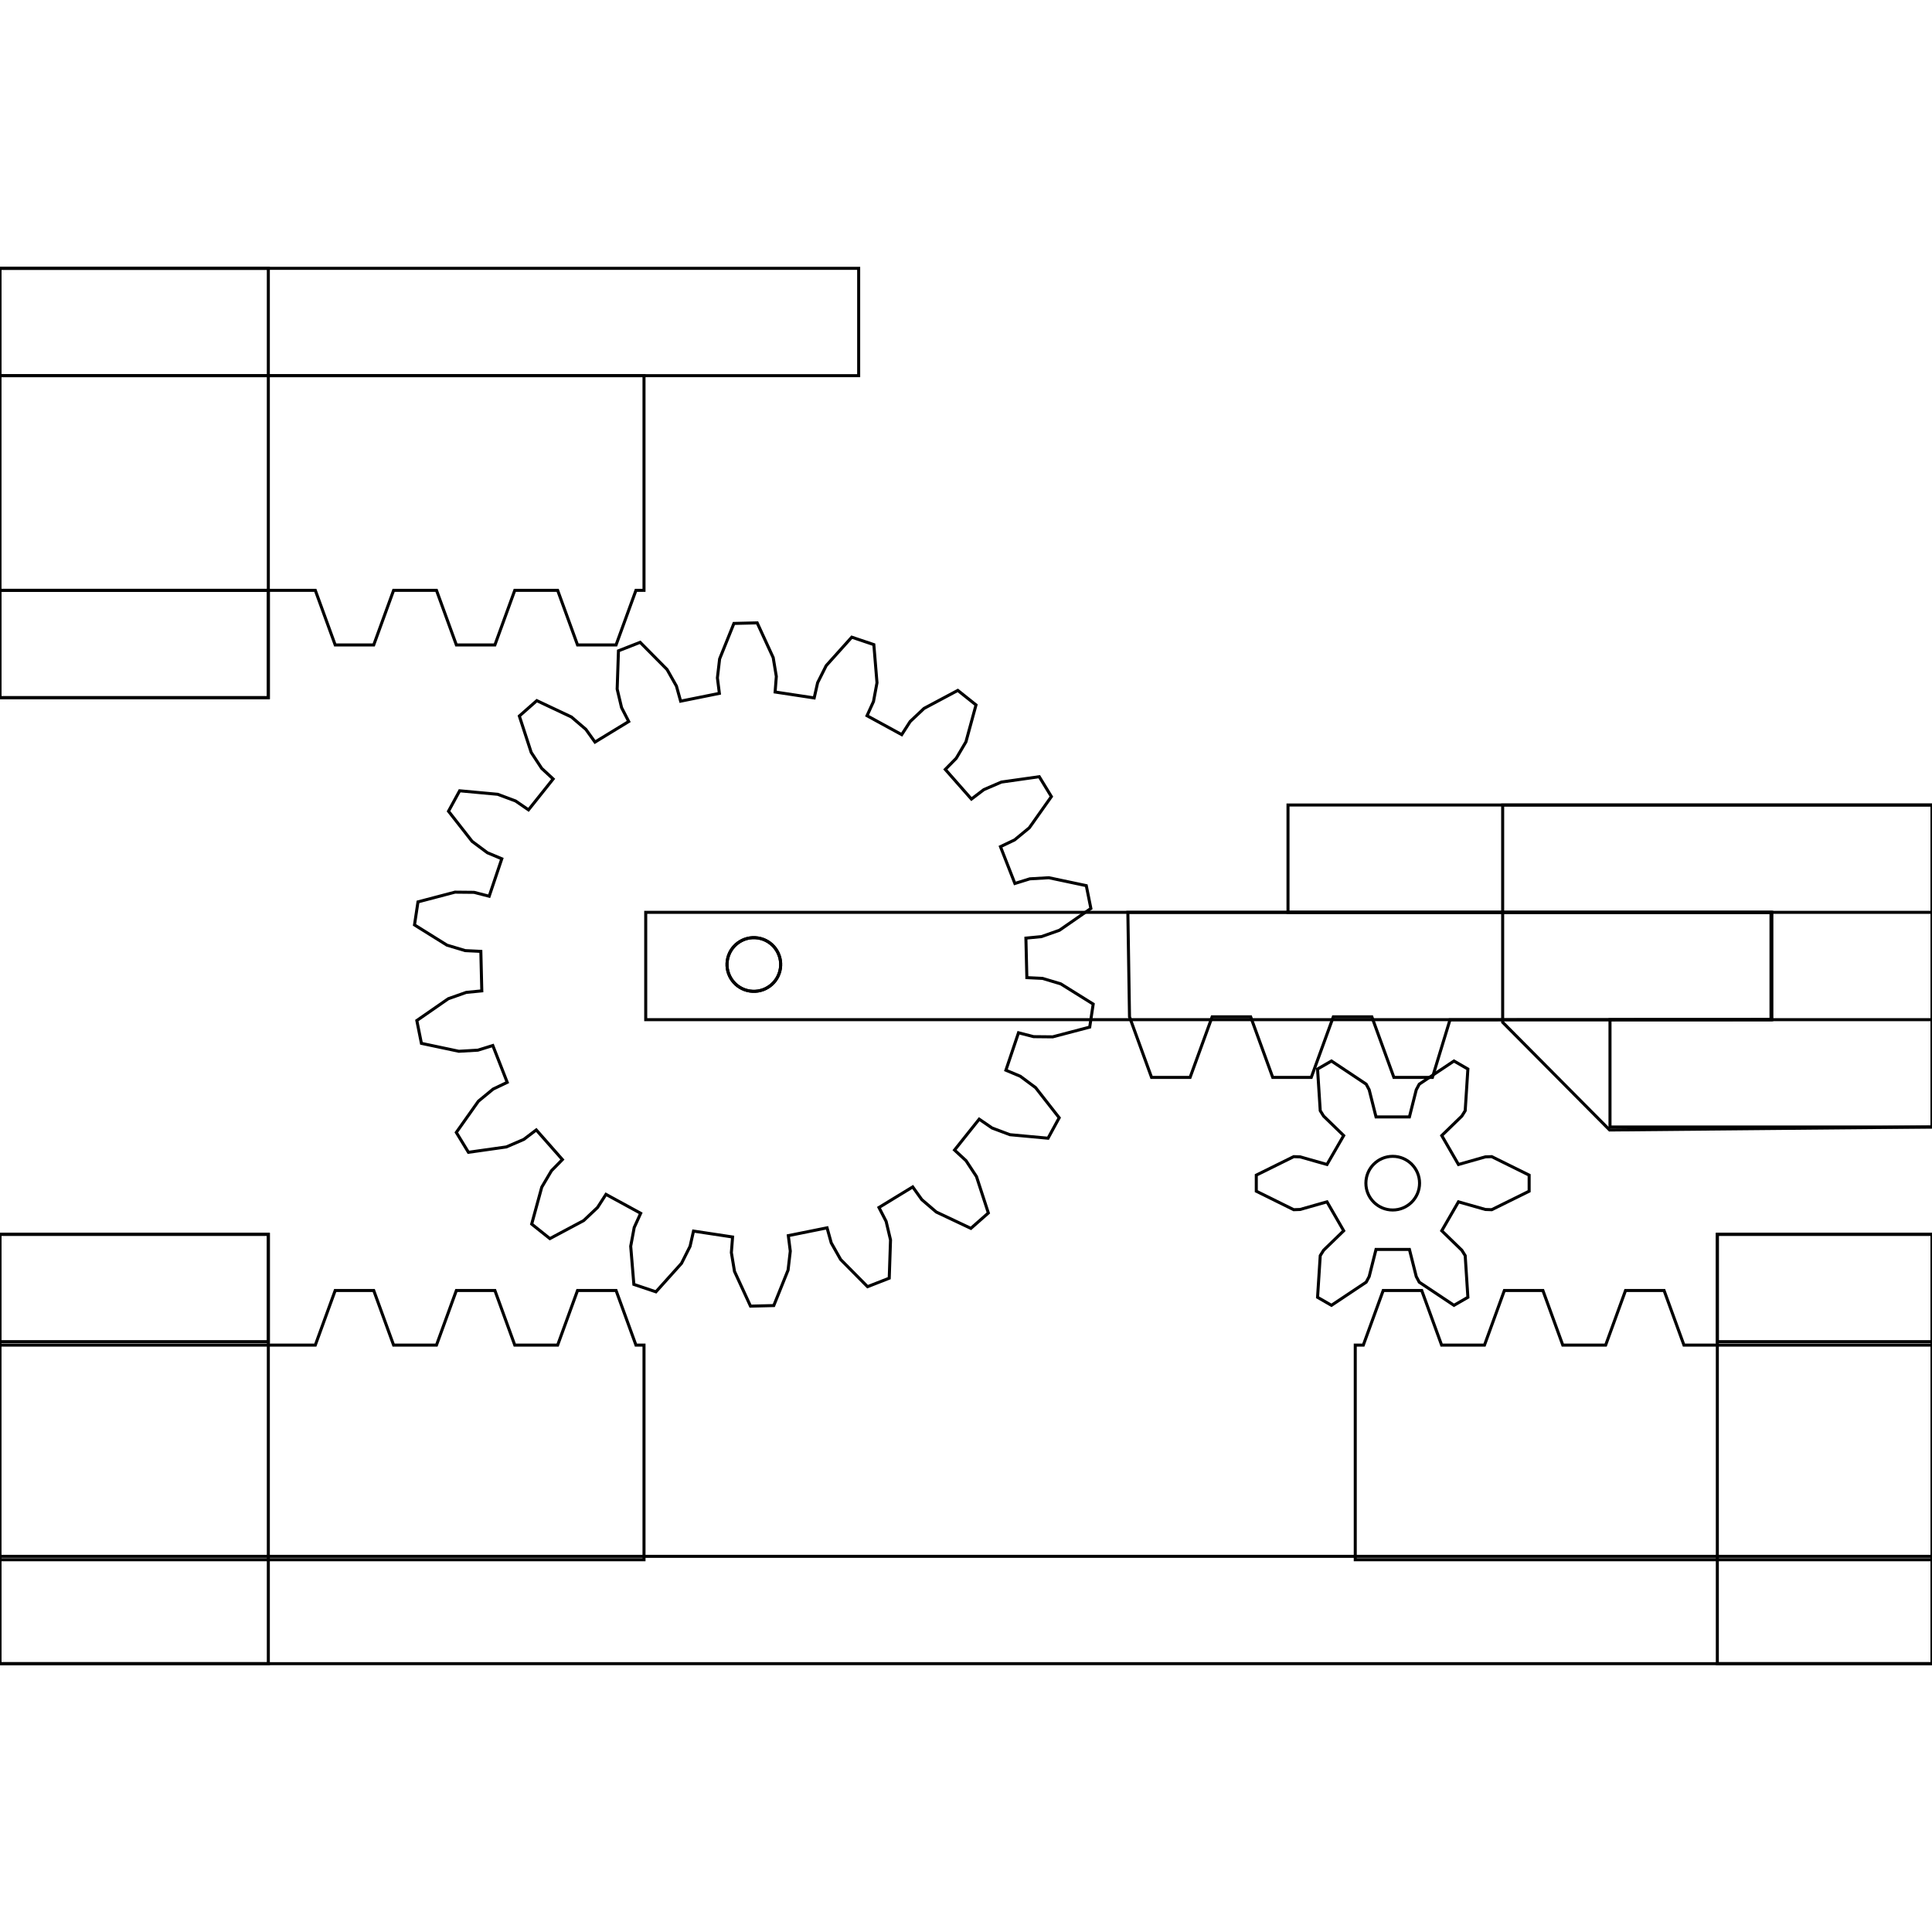
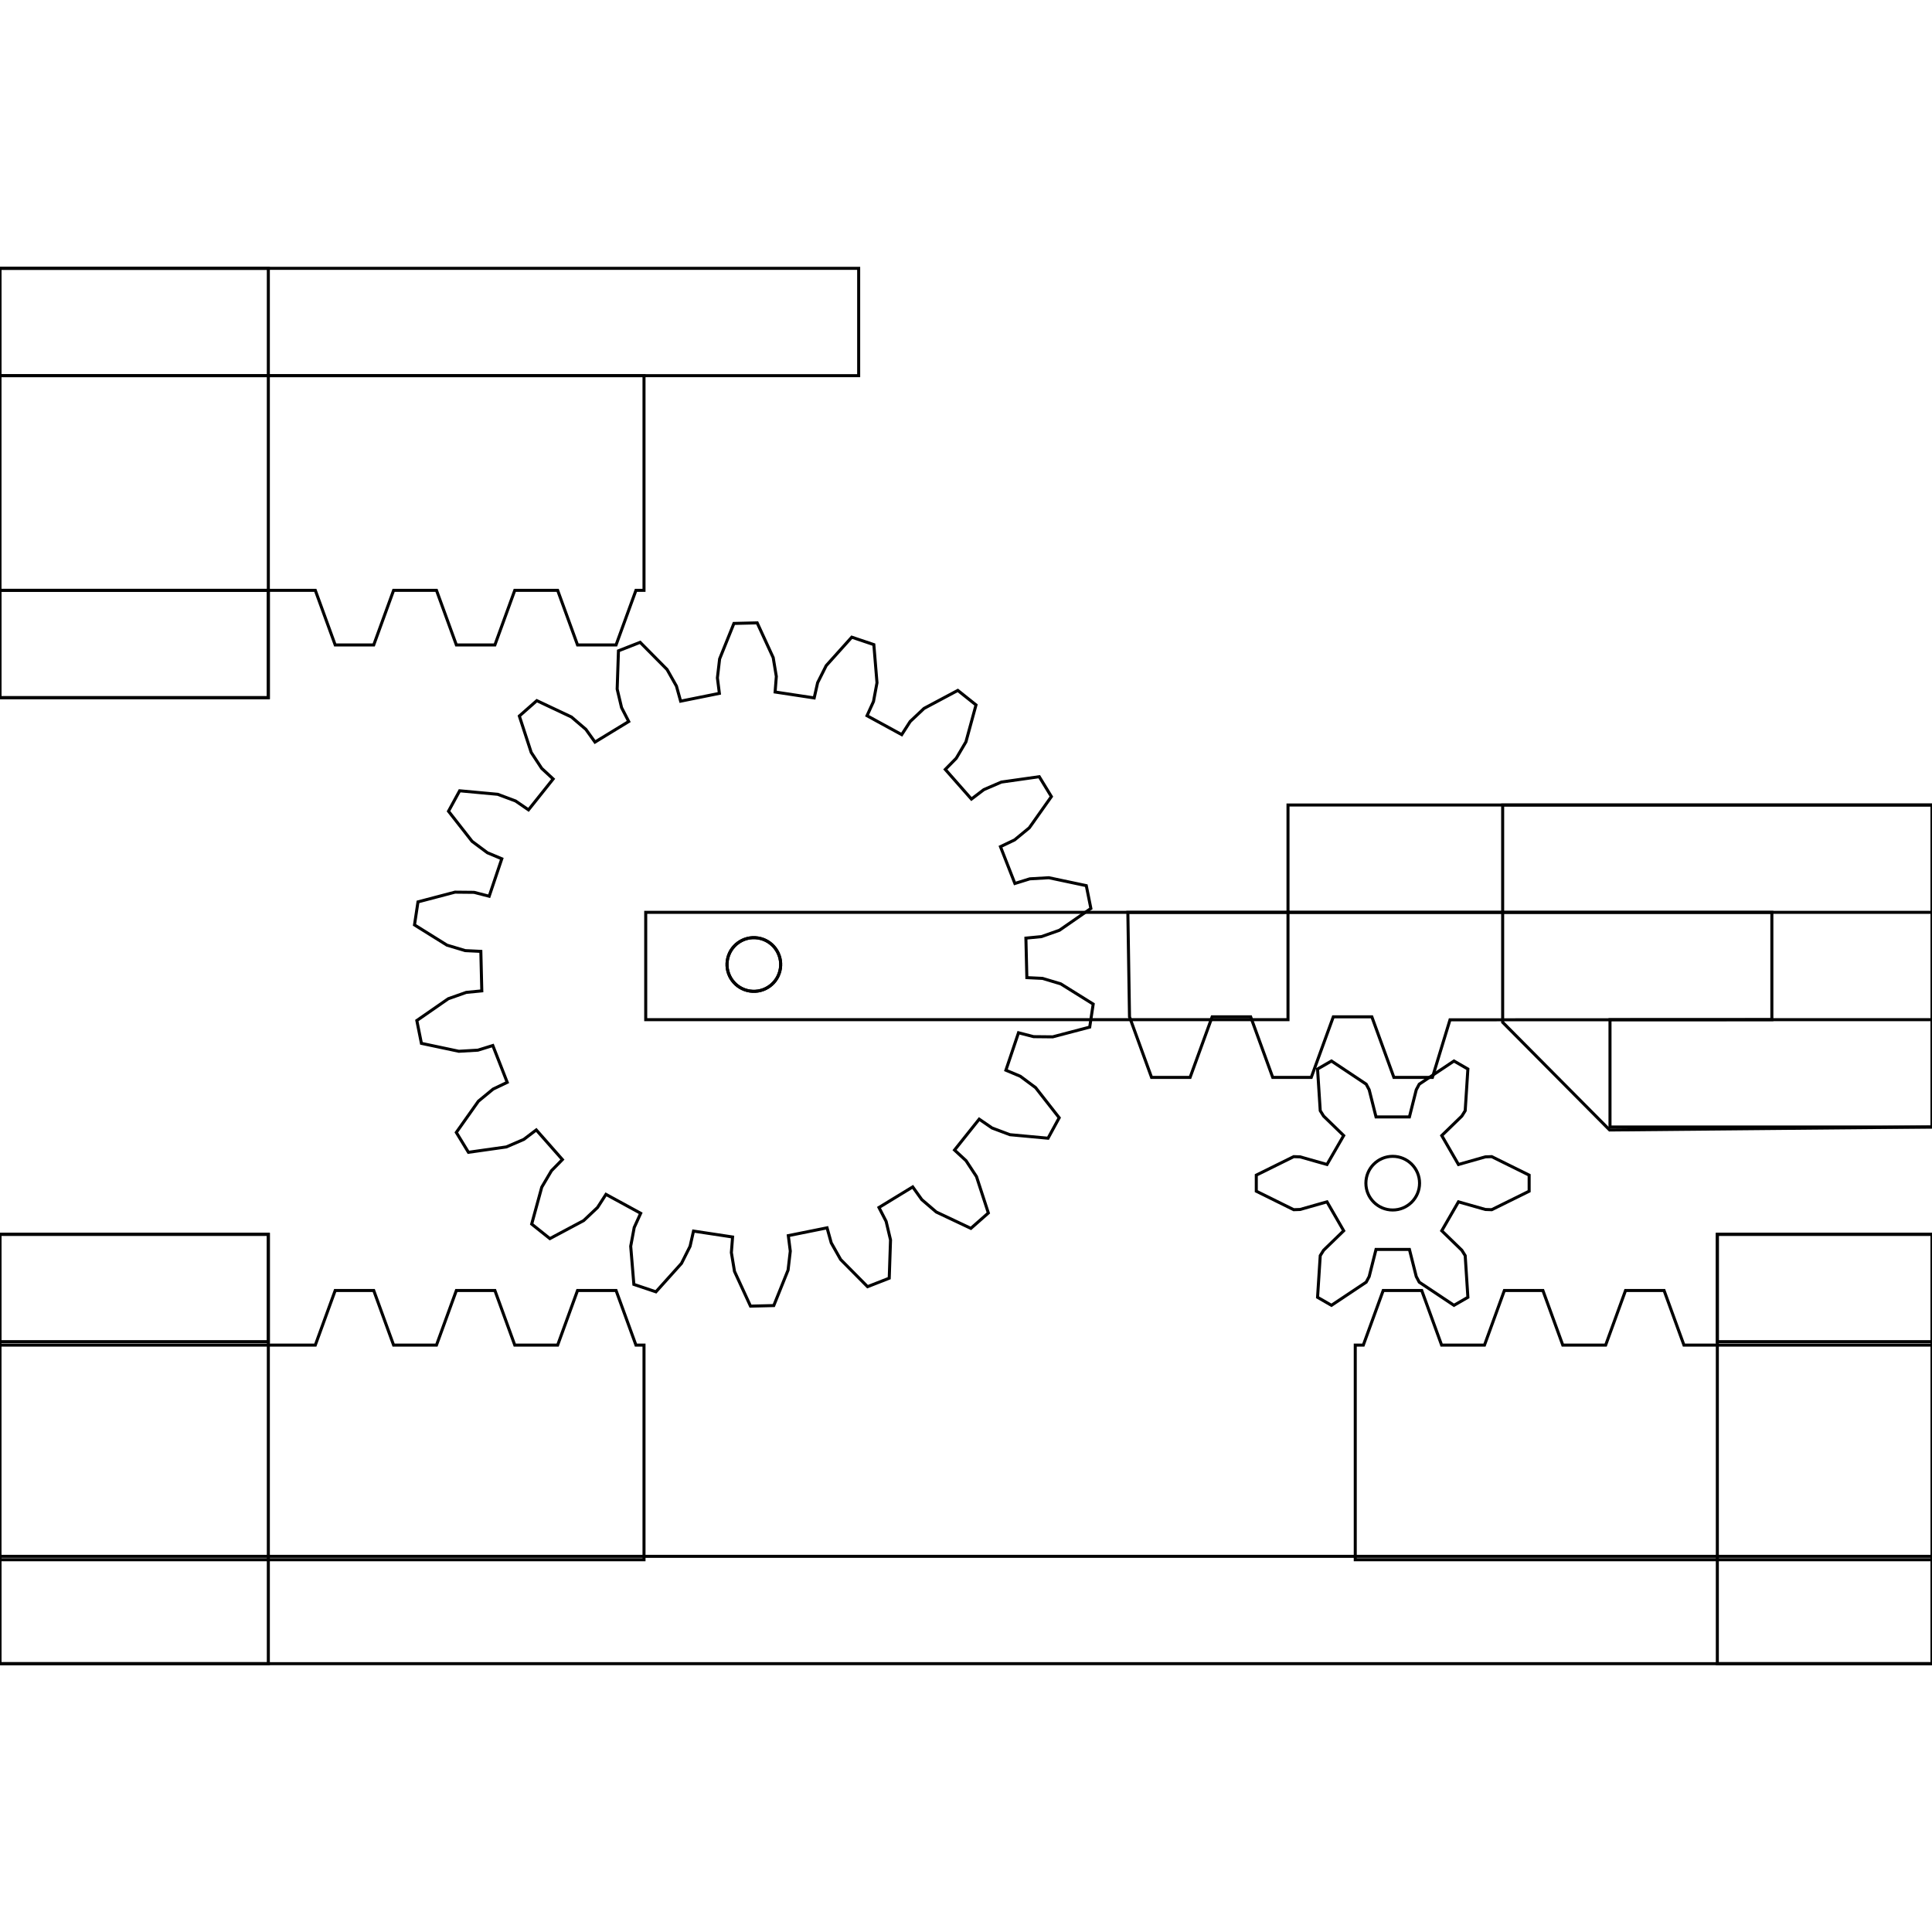
<svg xmlns="http://www.w3.org/2000/svg" width="180mm" height="180mm" viewBox="0 0 637.795 637.795" id="svg2" version="1.1">
  <defs id="defs4" />
  <g transform="translate(0,-414.5669)" id="layer1" style="display:inline">
    <g id="g4223" transform="translate(459.7679,805.1551)">
      <path id="path4225" style="fill:none;stroke:#000000;stroke-width:1" d="m 21.699,-6.162 8.887,-2.524 2.097,-0.071 12.354,6.107 0,5.301 -12.354,6.107 -2.097,-0.071 -8.887,-2.524 -5.513,9.549 6.629,6.434 1.11,1.78 0.888,13.752 -4.59,2.65 -11.466,-7.645 -0.987,-1.852 -2.258,-8.958 -11.026,0 -2.258,8.958 -0.987,1.852 -11.466,7.645 -4.59,-2.65 0.888,-13.752 1.11,-1.78 6.629,-6.434 -5.513,-9.549 -8.887,2.524 -2.097,0.071 -12.354,-6.107 0,-5.301 12.354,-6.107 2.097,0.071 8.887,2.524 5.513,-9.549 -6.629,-6.434 -1.11,-1.78 -0.888,-13.752 4.59,-2.65 11.466,7.645 0.987,1.852 2.258,8.958 11.026,0 2.258,-8.958 0.987,-1.852 11.466,-7.645 4.59,2.65 -0.888,13.752 -1.11,1.78 -6.629,6.434 z" />
      <circle id="path4227" style="fill:none;stroke:#000000;stroke-width:1" cx="0" cy="0" r="8.858" />
    </g>
    <g transform="translate(103.3752,607.4769)" id="g4251">
      <path style="fill:none;stroke:#000000;stroke-width:1" d="m -212.598,124.016 0,70.867 316.691,0 6.561,18.027 12.721,0 6.561,-18.027 14.158,0 6.561,18.027 12.721,0 6.561,-18.027 14.158,0 6.561,18.027 12.721,0 6.561,-18.027 2.662,0 0,-70.867 -425.195,0 z" transform="translate(-103.3752,-192.91)" id="path4253" />
    </g>
    <g id="g4623" transform="matrix(0.9887359,0.1496706,-0.1496706,0.9887359,248.8617,732.9689)">
      <path id="path4625" style="fill:none;stroke:#000000;stroke-width:1" d="m 89.759,-9.203 5.13,-0.526 6.233,0.882 11.599,5.004 0,7.687 -11.599,5.004 -6.233,0.882 -5.13,-0.526 -2.266,12.849 5.001,1.26 5.555,2.96 9.189,8.669 -2.629,7.223 -12.611,0.735 -6.159,-1.303 -4.641,-2.249 -6.524,11.299 4.268,2.895 4.208,4.682 5.669,11.289 -4.941,5.888 -12.102,-3.623 -5.341,-3.331 -3.592,-3.7 -9.995,8.386 3.021,4.18 2.353,5.839 1.466,12.547 -6.657,3.843 -10.133,-7.544 -3.88,-4.957 -2.11,-4.706 -12.26,4.462 1.409,4.961 0.214,6.291 -2.913,12.292 -7.57,1.335 L 8.847,101.122 6.896,95.137 6.524,89.993 l -13.047,0 -0.373,5.144 -1.951,5.985 -6.942,10.554 -7.57,-1.335 -2.913,-12.292 0.214,-6.291 1.409,-4.961 -12.26,-4.462 -2.11,4.706 -3.88,4.957 -10.133,7.544 -6.657,-3.843 1.466,-12.547 2.353,-5.839 3.021,-4.18 -9.995,-8.386 -3.592,3.7 -5.341,3.331 -12.102,3.623 -4.941,-5.888 5.669,-11.289 4.208,-4.682 4.268,-2.895 -6.524,-11.299 -4.641,2.249 -6.159,1.303 -12.611,-0.735 -2.629,-7.223 9.189,-8.669 5.555,-2.96 5.001,-1.26 -2.266,-12.849 -5.13,0.526 -6.233,-0.882 -11.599,-5.004 0,-7.687 11.599,-5.004 6.233,-0.882 5.13,0.526 2.266,-12.849 -5.001,-1.26 -5.555,-2.96 -9.189,-8.669 2.629,-7.223 12.611,-0.735 6.159,1.303 4.641,2.249 6.524,-11.299 -4.268,-2.895 -4.208,-4.682 -5.669,-11.289 4.941,-5.888 12.102,3.623 5.341,3.331 3.592,3.7 9.995,-8.386 -3.021,-4.18 -2.353,-5.839 -1.466,-12.547 6.657,-3.843 10.133,7.544 3.88,4.957 2.11,4.706 12.26,-4.462 -1.409,-4.961 -0.214,-6.291 2.913,-12.292 7.57,-1.335 6.942,10.554 1.951,5.985 0.373,5.144 13.047,0 0.373,-5.144 1.951,-5.985 6.942,-10.554 7.57,1.335 2.913,12.292 -0.214,6.291 -1.409,4.961 12.26,4.462 2.11,-4.706 3.88,-4.957 10.133,-7.544 6.657,3.843 -1.466,12.547 -2.353,5.839 -3.021,4.18 9.995,8.386 3.592,-3.7 5.341,-3.331 12.102,-3.623 4.941,5.888 -5.669,11.289 -4.208,4.682 -4.268,2.895 6.524,11.299 4.641,-2.249 6.159,-1.303 12.611,0.735 2.629,7.223 -9.189,8.669 -5.555,2.96 -5.001,1.26 z" />
      <circle id="path4627" style="fill:none;stroke:#000000;stroke-width:1" cx="0" cy="0" r="8.858" />
    </g>
    <g id="g5311" transform="matrix(1,0,0,-1,103.3752,860.5827)">
      <path id="path5313" transform="translate(-103.3752,-192.91)" d="m -212.598,124.016 0,70.867 316.691,0 6.561,18.027 12.721,0 6.561,-18.027 14.158,0 6.561,18.027 12.721,0 6.561,-18.027 14.158,0 6.561,18.027 12.721,0 6.561,-18.027 2.662,0 0,-70.867 -425.195,0 z" style="fill:none;stroke:#000000;stroke-width:1" />
    </g>
    <g transform="matrix(-1,0,0,-1,556.6249,860.5827)" id="g5315">
      <path style="fill:none;stroke:#000000;stroke-width:1" d="m -212.598,124.016 0,70.867 316.691,0 6.561,18.027 12.721,0 6.561,-18.027 14.158,0 6.561,18.027 12.721,0 6.561,-18.027 14.158,0 6.561,18.027 12.721,0 6.561,-18.027 2.662,0 0,-70.867 -425.195,0 z" transform="translate(-103.3752,-192.91)" id="path5317" />
    </g>
    <g style="display:inline" id="g4275" transform="translate(372.876,750.2407)">
-       <path id="path4277" style="fill:none;stroke:#000000;stroke-width:1" d="M 0,0 7.279,20 20,20 27.279,0 40,0 47.279,20 60,20 67.279,0 80,0 87.279,20 100,20 l 5.798,-19.012 106.256,-0.047 0,-35.433 -212.598,0 z" />
+       <path id="path4277" style="fill:none;stroke:#000000;stroke-width:1" d="m -0.545,-34.493 212.598,0 0,35.433 L 105.798,0.988 100,20 87.279,20 80,0 67.279,0 60,20 47.279,20 40,0 27.279,0 20,20 7.279,20 0,0 Z" />
    </g>
    <rect style="fill:none;fill-opacity:1;stroke:#000000;stroke-width:1;stroke-miterlimit:4;stroke-dasharray:none;stroke-dashoffset:0;stroke-opacity:1" id="rect5541" width="70.866" height="35.433" x="566.929" y="822.047" />
    <path style="fill:none;fill-opacity:1;stroke:#000000;stroke-width:1;stroke-miterlimit:4;stroke-dasharray:none;stroke-dashoffset:0;stroke-opacity:1" d="m 496.063,680.315 141.732,0 0,106.299 -106.421,0.988 -35.312,-35.555 z" id="rect5543" />
    <rect style="fill:none;fill-opacity:1;stroke:#000000;stroke-width:1;stroke-miterlimit:4;stroke-dasharray:none;stroke-dashoffset:0;stroke-opacity:1" id="rect5546" width="70.866" height="141.732" x="566.929" y="822.047" />
  </g>
  <g id="layer3" style="display:inline">
    <g id="g5350" transform="translate(36,0)">
-       <rect y="301.181" x="177.165" height="35.433" width="371.48" id="rect5327" style="fill:none;fill-opacity:1;stroke:#000000;stroke-width:1;stroke-miterlimit:4;stroke-dasharray:none;stroke-dashoffset:0;stroke-opacity:1" />
+       <rect y="301.181" x="177.165" height="35.433" width="212.031" id="rect5327" style="fill:none;fill-opacity:1;stroke:#000000;stroke-width:1;stroke-miterlimit:4;stroke-dasharray:none;stroke-dashoffset:0;stroke-opacity:1" />
      <circle r="8.858" cy="282.956" cx="258.119" style="display:inline;fill:none;stroke:#000000;stroke-width:1" id="path4627-5" transform="matrix(0.9887359,0.1496706,-0.1496706,0.9887359,0,0)" />
    </g>
    <rect style="fill:none;fill-opacity:1;stroke:#000000;stroke-width:1;stroke-miterlimit:4;stroke-dasharray:none;stroke-dashoffset:0;stroke-opacity:1" id="rect5519" width="283.465" height="35.433" x="0" y="88.583" />
    <rect style="fill:none;fill-opacity:1;stroke:#000000;stroke-width:1;stroke-miterlimit:4;stroke-dasharray:none;stroke-dashoffset:0;stroke-opacity:1" id="rect5527" width="212.598" height="35.433" x="425.197" y="265.748" />
    <rect style="fill:none;fill-opacity:1;stroke:#000000;stroke-width:1;stroke-miterlimit:4;stroke-dasharray:none;stroke-dashoffset:0;stroke-opacity:1" id="rect5529" width="106.299" height="35.433" x="531.496" y="336.614" />
    <rect style="fill:none;fill-opacity:1;stroke:#000000;stroke-width:1;stroke-miterlimit:4;stroke-dasharray:none;stroke-dashoffset:0;stroke-opacity:1" id="rect5531" width="88.583" height="35.433" x="0" y="407.48" />
    <rect style="fill:none;fill-opacity:1;stroke:#000000;stroke-width:1;stroke-miterlimit:4;stroke-dasharray:none;stroke-dashoffset:0;stroke-opacity:1" id="rect5533" width="88.583" height="35.433" x="0" y="194.882" />
    <rect style="fill:none;fill-opacity:1;stroke:#000000;stroke-width:1;stroke-miterlimit:4;stroke-dasharray:none;stroke-dashoffset:0;stroke-opacity:1" id="rect5535" width="637.795" height="35.433" x="0" y="513.78" />
    <rect style="fill:none;fill-opacity:1;stroke:#000000;stroke-width:1;stroke-miterlimit:4;stroke-dasharray:none;stroke-dashoffset:0;stroke-opacity:1" id="rect5537" width="88.583" height="141.732" x="0" y="88.583" />
    <rect style="fill:none;fill-opacity:1;stroke:#000000;stroke-width:1;stroke-miterlimit:4;stroke-dasharray:none;stroke-dashoffset:0;stroke-opacity:1" id="rect5539" width="88.583" height="141.732" x="0" y="407.48" />
  </g>
  <g style="display:none" id="layer2">
    <path id="path4298" d="m 779.528,159.449 -1009.843,0" style="fill:none;fill-rule:evenodd;stroke:#000000;stroke-width:1px;stroke-linecap:butt;stroke-linejoin:miter;stroke-opacity:1" />
    <path id="path4300" d="m 212.598,655.512 0,-779.528" style="fill:none;fill-rule:evenodd;stroke:#000000;stroke-width:1px;stroke-linecap:butt;stroke-linejoin:miter;stroke-opacity:1" />
    <path id="path4302" d="m 425.197,655.512 0,-761.811" style="fill:none;fill-rule:evenodd;stroke:#000000;stroke-width:1px;stroke-linecap:butt;stroke-linejoin:miter;stroke-opacity:1" />
    <path id="path4310" d="m -106.299,478.346 903.543,0" style="fill:none;fill-rule:evenodd;stroke:#000000;stroke-width:1px;stroke-linecap:butt;stroke-linejoin:miter;stroke-opacity:1" />
    <path id="path4312" d="m -70.866,318.898 885.827,0" style="fill:none;fill-rule:evenodd;stroke:#000000;stroke-width:1px;stroke-linecap:butt;stroke-linejoin:miter;stroke-opacity:1" />
  </g>
</svg>
